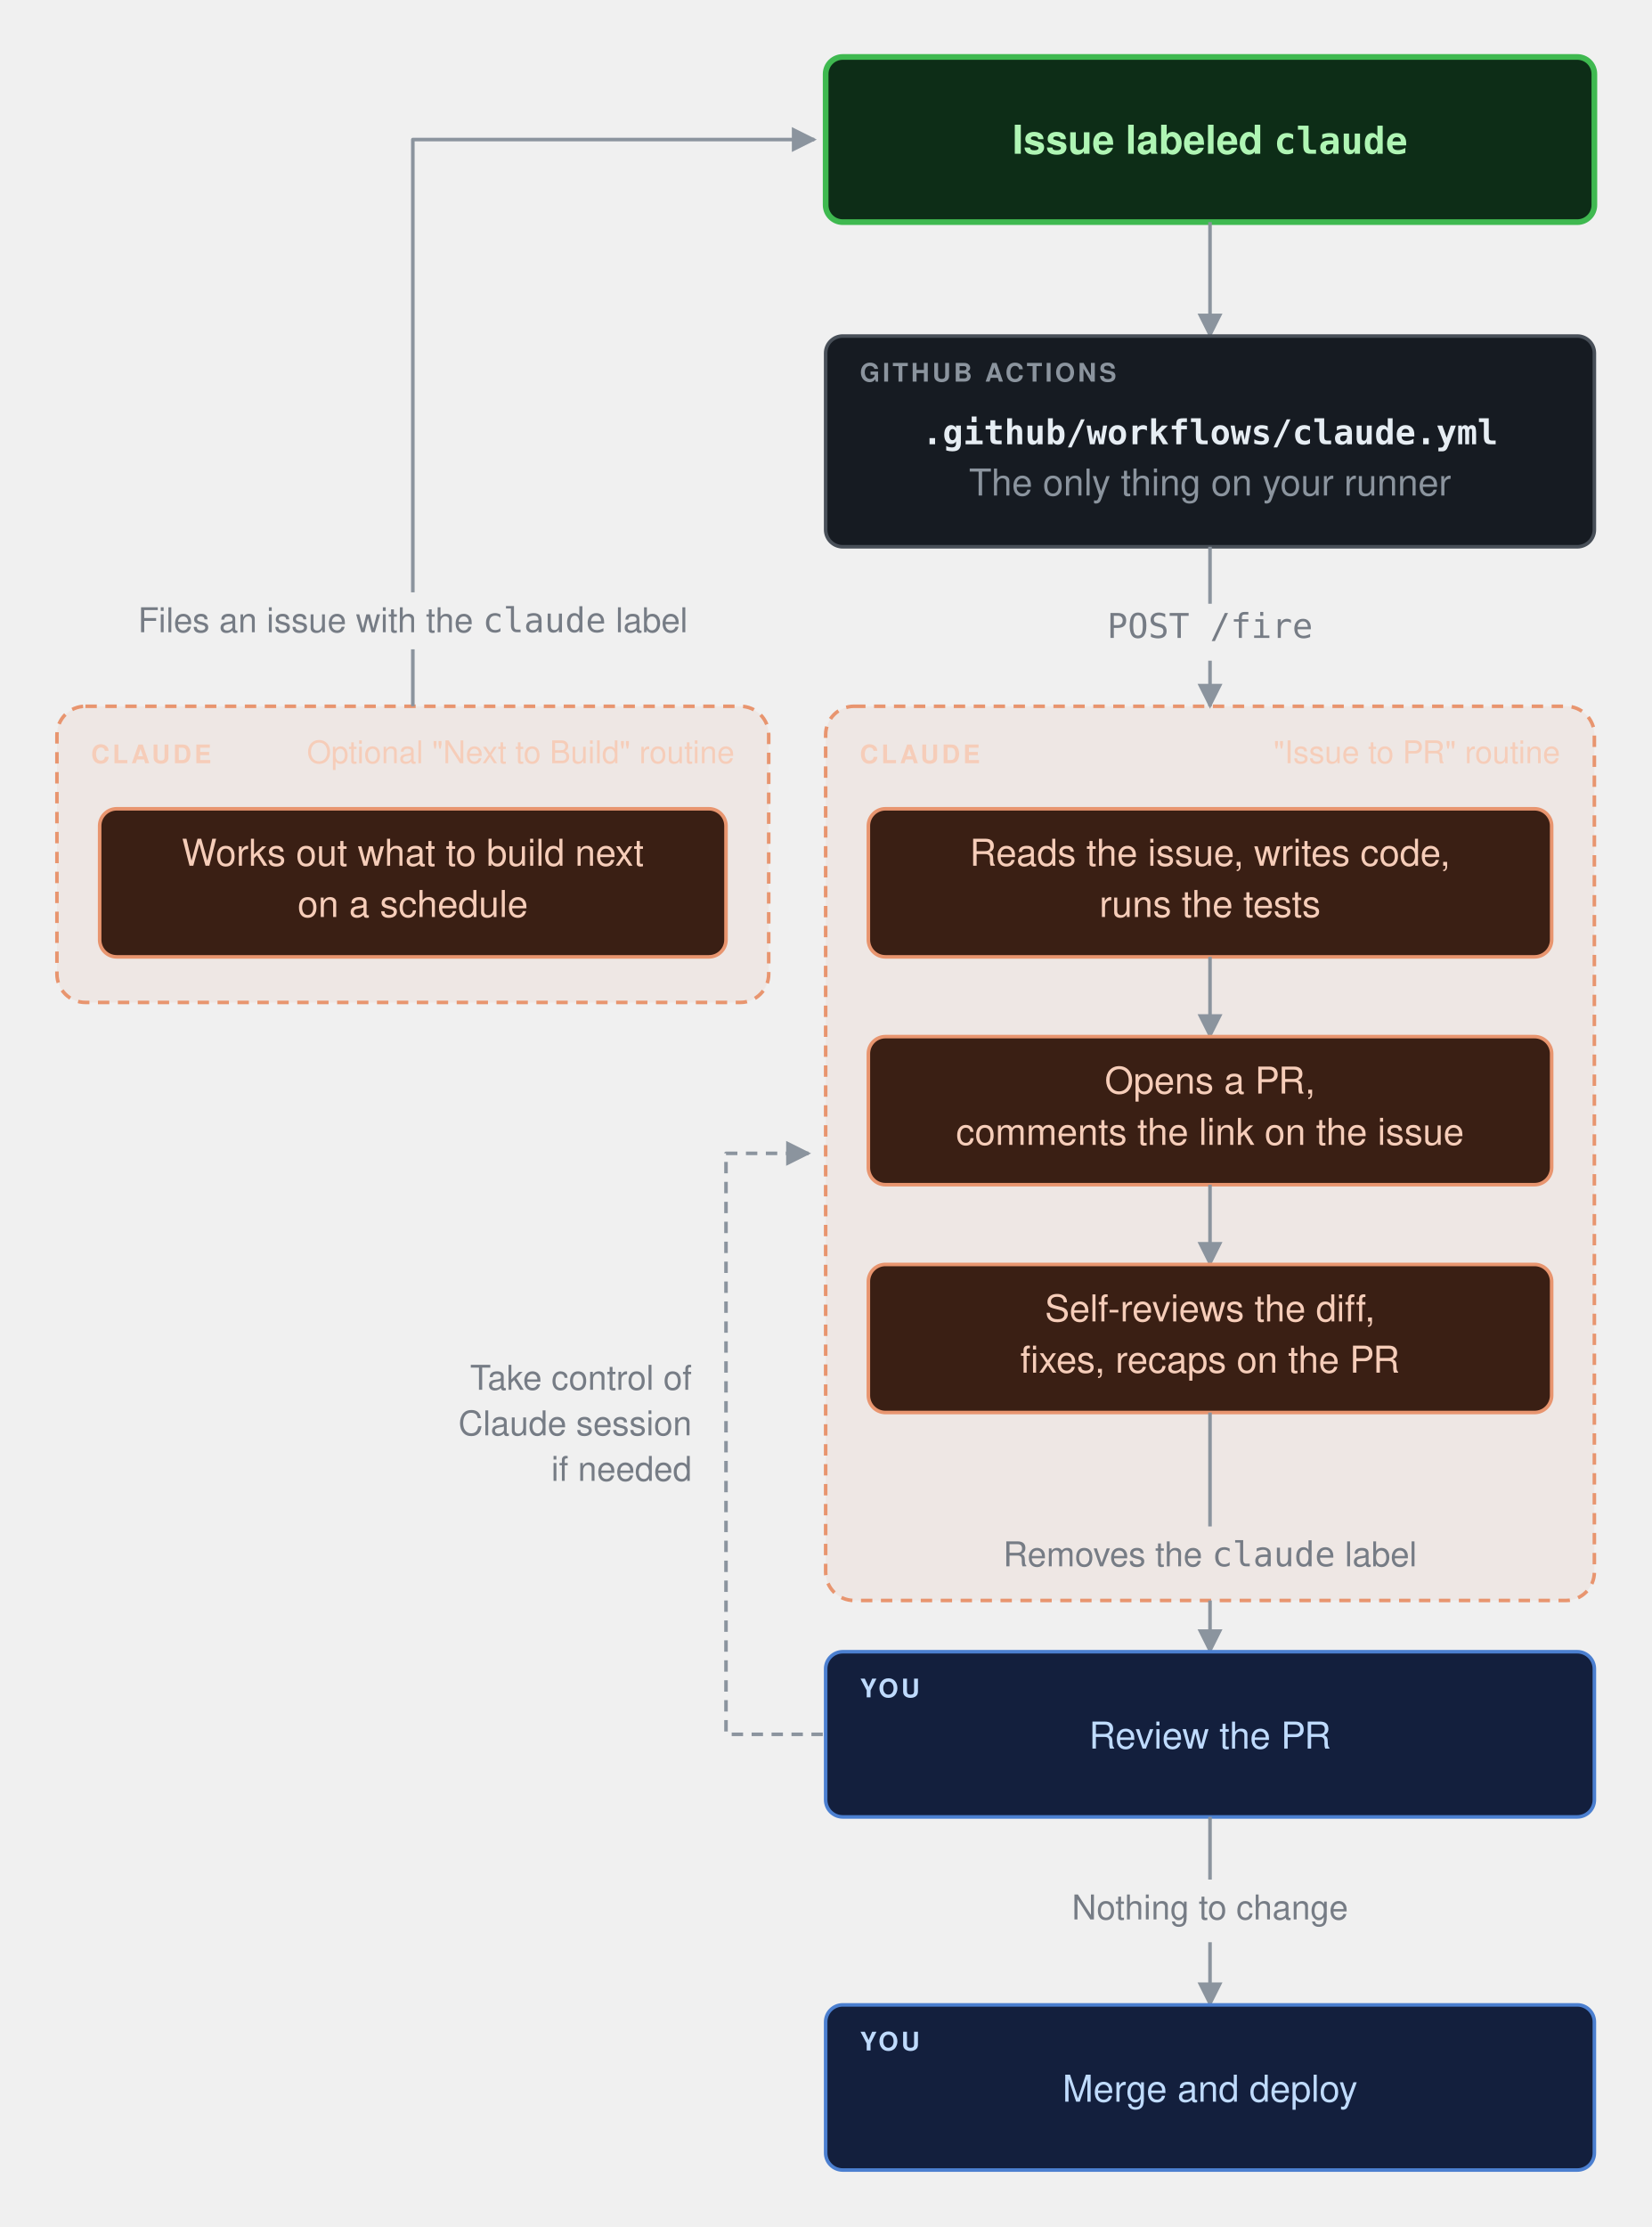
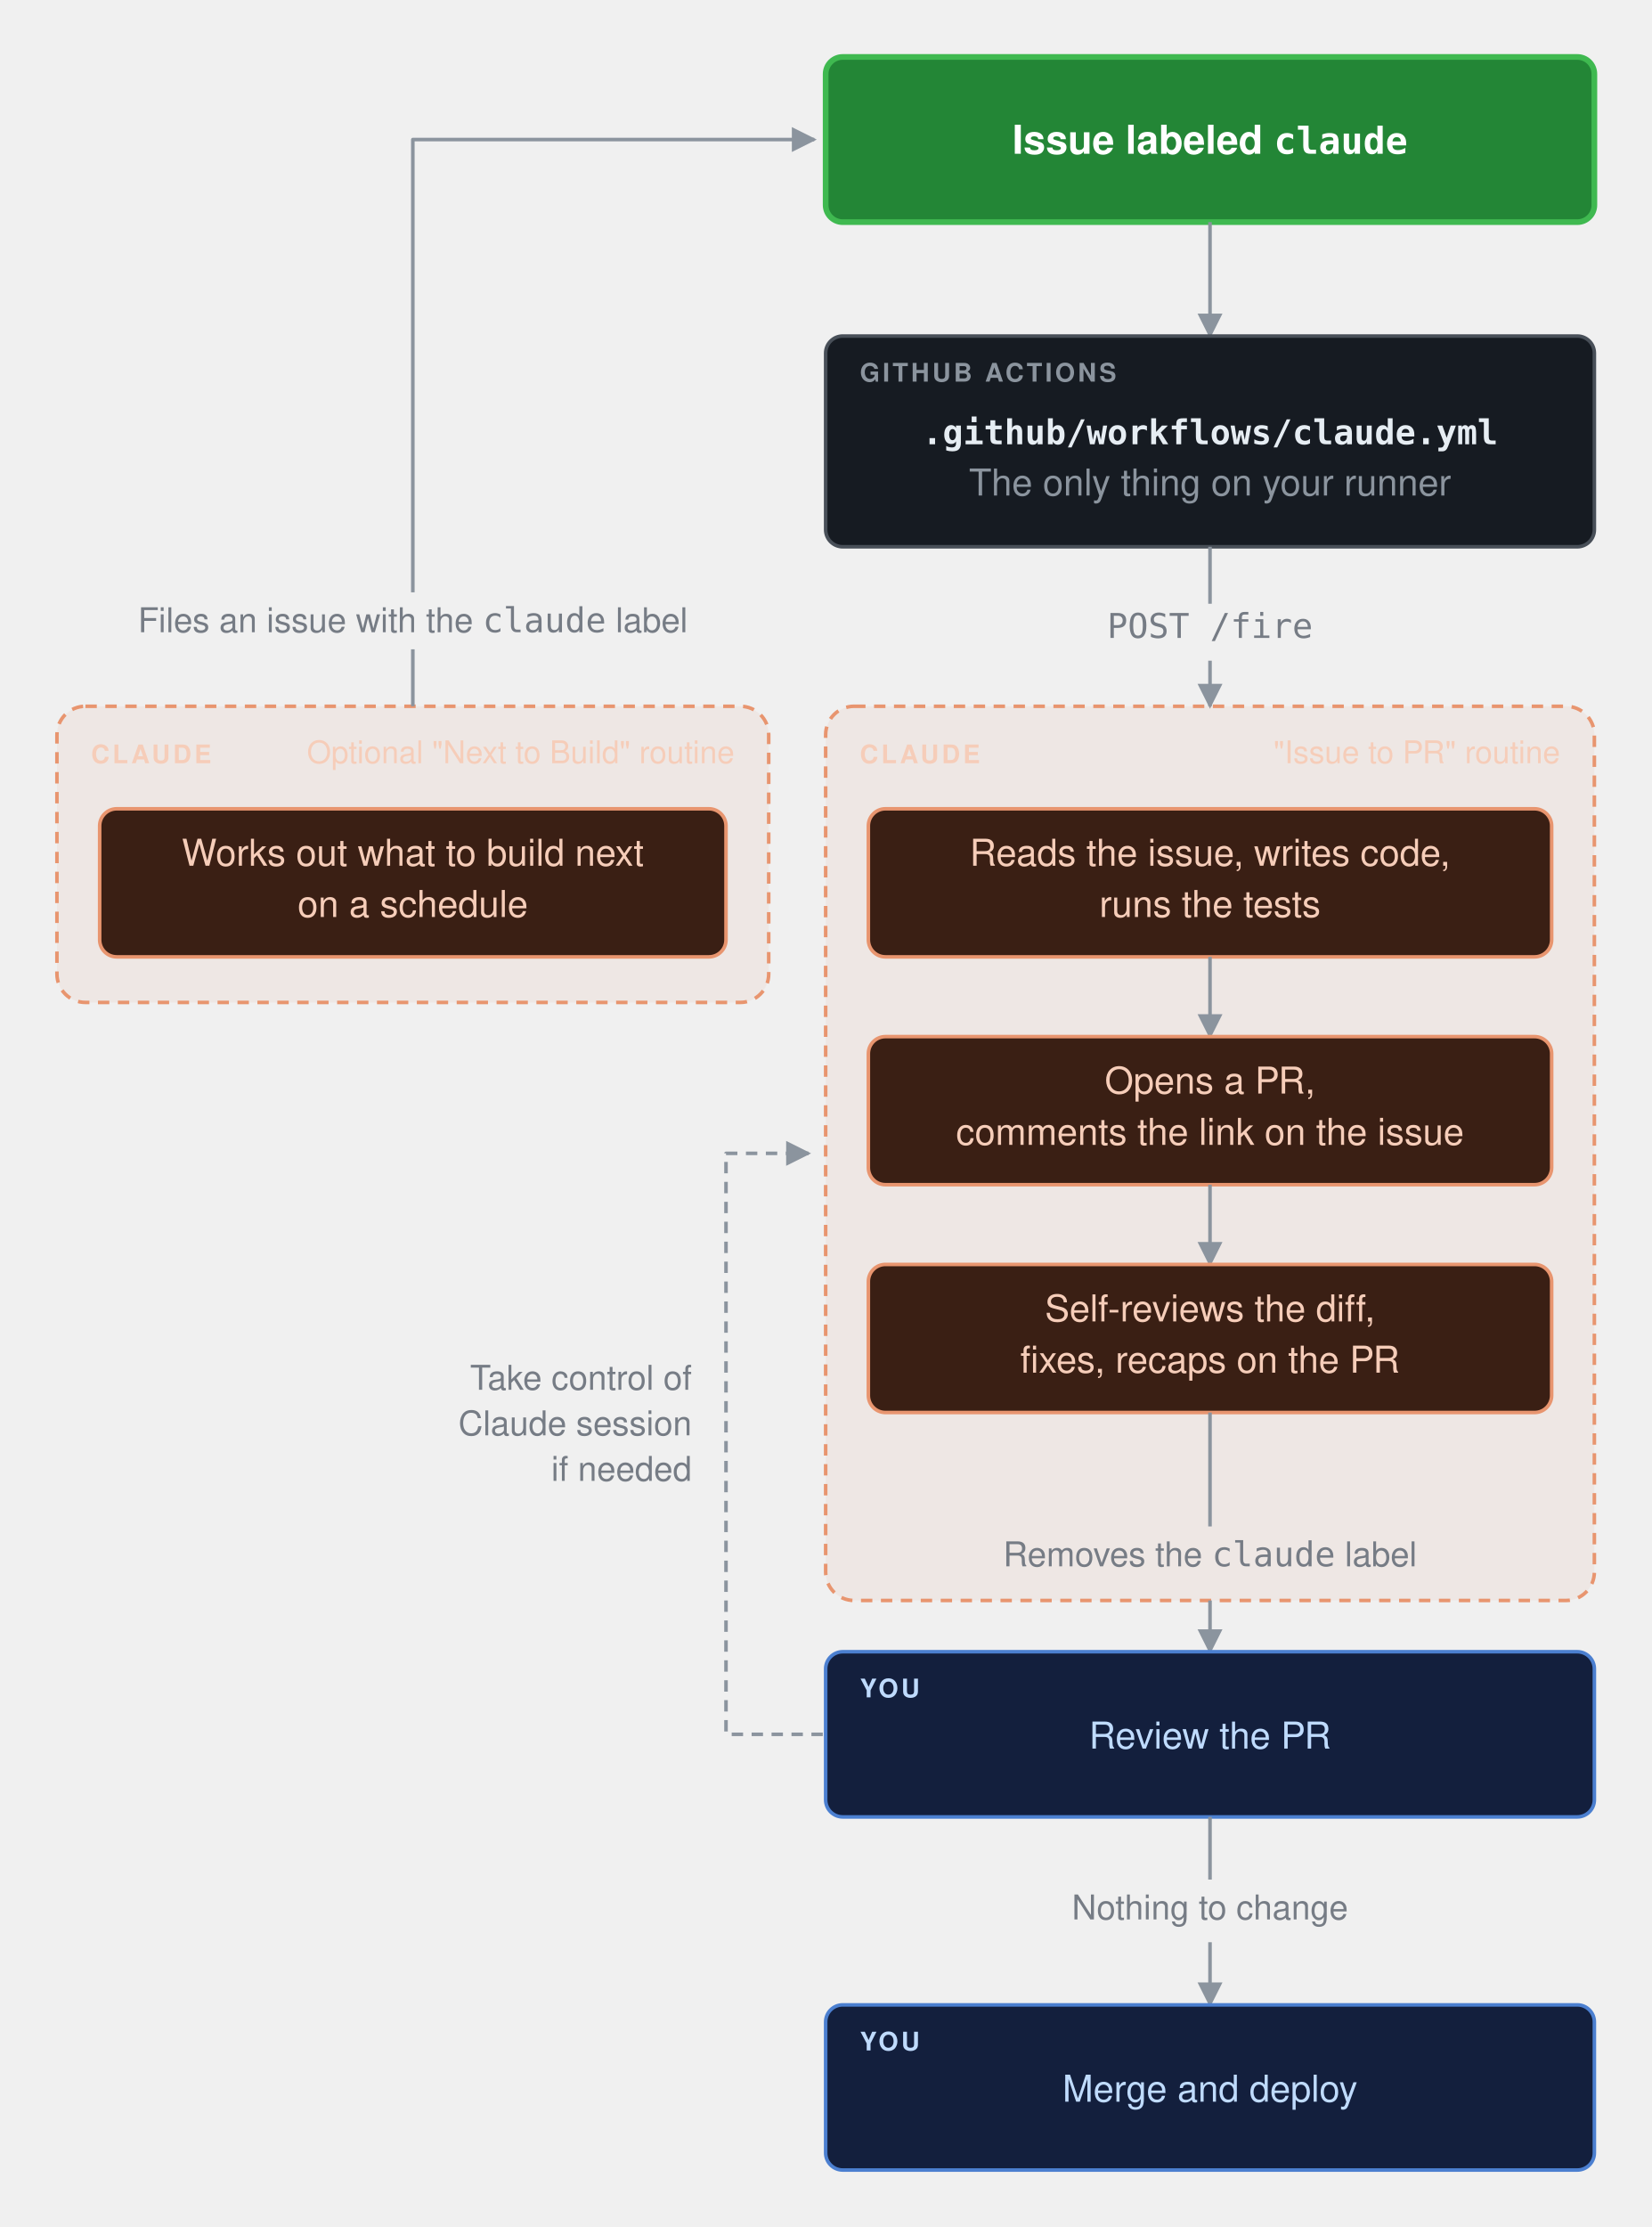
<svg xmlns="http://www.w3.org/2000/svg" viewBox="0 0 580 782" width="580" height="782" role="img" aria-label="Optionally, the Next to Build routine works out what to build next on a schedule and files an issue with the claude label. An issue labeled claude is the trigger, whether a human, a bot or that routine applies it; a GitHub Actions workflow POSTs /fire; the Issue to PR routine reads the issue, writes code, runs the tests, opens a PR, self-reviews it and removes the label. The human reviews the PR: if nothing needs to change they merge and deploy, otherwise they take control of the Claude session.">
  <defs>
    <marker id="d-arrow" viewBox="0 0 10 10" refX="9" refY="5" markerWidth="7" markerHeight="7" orient="auto-start-reverse">
      <path d="M0,0 L10,5 L0,10 z" fill="#8b949e" />
    </marker>
  </defs>
  <g font-family="ui-sans-serif, -apple-system, 'Segoe UI', Helvetica, Arial, sans-serif">
    <rect x="20" y="248" width="250" height="104" rx="10" fill="rgba(232,149,111,0.09)" stroke="#e8956f" stroke-width="1.25" stroke-dasharray="4 3" />
    <text x="32" y="268" font-size="9" font-weight="600" letter-spacing="1" fill="#f6cdb9">CLAUDE</text>
    <text x="258" y="268" font-size="11" text-anchor="end" fill="#f6cdb9">Optional "Next to Build" routine</text>
    <rect x="35" y="284" width="220" height="52" rx="6" fill="#3a1f14" stroke="#e8956f" stroke-width="1.25" />
    <text x="145" y="304" font-size="13" text-anchor="middle" fill="#f6cdb9">Works out what to build next</text>
    <text x="145" y="322" font-size="13" text-anchor="middle" fill="#f6cdb9">on a schedule</text>
    <line x1="145" y1="248" x2="145" y2="228" stroke="#8b949e" stroke-width="1.25" />
    <text x="145" y="222" font-size="12" text-anchor="middle" fill="#767c85">Files an issue with the <tspan font-family="ui-monospace, SFMono-Regular, Menlo, Consolas, monospace" font-size="12">claude</tspan> label</text>
    <path d="M145,208 V49 H286" fill="none" stroke="#8b949e" stroke-width="1.25" stroke-linejoin="round" marker-end="url(#d-arrow)" />
-     <rect x="290" y="20" width="270" height="58" rx="6" fill="#0d2d17" stroke="#3fb950" stroke-width="2" />
-     <text x="425" y="54" font-size="14" font-weight="600" text-anchor="middle" fill="#aff5b4">Issue labeled <tspan font-family="ui-monospace, SFMono-Regular, Menlo, Consolas, monospace" font-size="13">claude</tspan>
+     <rect x="290" y="20" width="270" height="58" rx="6" fill="#238636" stroke="#3fb950" stroke-width="2" />
+     <text x="425" y="54" font-size="14" font-weight="600" text-anchor="middle" fill="#ffffff">Issue labeled <tspan font-family="ui-monospace, SFMono-Regular, Menlo, Consolas, monospace" font-size="13">claude</tspan>
    </text>
    <line x1="425" y1="78" x2="425" y2="118" stroke="#8b949e" stroke-width="1.25" marker-end="url(#d-arrow)" />
    <rect x="290" y="118" width="270" height="74" rx="6" fill="#161b22" stroke="#484f58" stroke-width="1.25" />
    <text x="302" y="134" font-size="9" font-weight="600" letter-spacing="1" fill="#8b949e">GITHUB ACTIONS</text>
    <text x="425" y="156" font-size="12" font-weight="600" text-anchor="middle" font-family="ui-monospace, SFMono-Regular, Menlo, Consolas, monospace" fill="#e6edf3">.github/workflows/claude.yml</text>
    <text x="425" y="174" font-size="13" text-anchor="middle" fill="#8b949e">The only thing on your runner</text>
    <line x1="425" y1="192" x2="425" y2="212" stroke="#8b949e" stroke-width="1.25" />
    <text x="425" y="224" font-size="12" text-anchor="middle" font-family="ui-monospace, SFMono-Regular, Menlo, Consolas, monospace" fill="#767c85">POST /fire</text>
    <line x1="425" y1="232" x2="425" y2="248" stroke="#8b949e" stroke-width="1.25" marker-end="url(#d-arrow)" />
    <rect x="290" y="248" width="270" height="314" rx="10" fill="rgba(232,149,111,0.09)" stroke="#e8956f" stroke-width="1.25" stroke-dasharray="4 3" />
    <text x="302" y="268" font-size="9" font-weight="600" letter-spacing="1" fill="#f6cdb9">CLAUDE</text>
    <text x="548" y="268" font-size="11" text-anchor="end" fill="#f6cdb9">"Issue to PR" routine</text>
    <rect x="305" y="284" width="240" height="52" rx="6" fill="#3a1f14" stroke="#e8956f" stroke-width="1.25" />
    <text x="425" y="304" font-size="13" text-anchor="middle" fill="#f6cdb9">Reads the issue, writes code,</text>
    <text x="425" y="322" font-size="13" text-anchor="middle" fill="#f6cdb9">runs the tests</text>
    <line x1="425" y1="336" x2="425" y2="364" stroke="#8b949e" stroke-width="1.25" marker-end="url(#d-arrow)" />
    <rect x="305" y="364" width="240" height="52" rx="6" fill="#3a1f14" stroke="#e8956f" stroke-width="1.25" />
    <text x="425" y="384" font-size="13" text-anchor="middle" fill="#f6cdb9">Opens a PR,</text>
    <text x="425" y="402" font-size="13" text-anchor="middle" fill="#f6cdb9">comments the link on the issue</text>
    <line x1="425" y1="416" x2="425" y2="444" stroke="#8b949e" stroke-width="1.25" marker-end="url(#d-arrow)" />
    <rect x="305" y="444" width="240" height="52" rx="6" fill="#3a1f14" stroke="#e8956f" stroke-width="1.25" />
    <text x="425" y="464" font-size="13" text-anchor="middle" fill="#f6cdb9">Self-reviews the diff,</text>
    <text x="425" y="482" font-size="13" text-anchor="middle" fill="#f6cdb9">fixes, recaps on the PR</text>
    <line x1="425" y1="496" x2="425" y2="536" stroke="#8b949e" stroke-width="1.25" />
    <text x="425" y="550" font-size="12" text-anchor="middle" fill="#767c85">Removes the <tspan font-family="ui-monospace, SFMono-Regular, Menlo, Consolas, monospace" font-size="12">claude</tspan> label</text>
    <line x1="425" y1="562" x2="425" y2="580" stroke="#8b949e" stroke-width="1.25" marker-end="url(#d-arrow)" />
    <rect x="290" y="580" width="270" height="58" rx="6" fill="#131f3d" stroke="#4b7fd0" stroke-width="1.25" />
    <text x="302" y="596" font-size="9" font-weight="600" letter-spacing="1" fill="#bfdbfe">YOU</text>
    <text x="425" y="614" font-size="13" text-anchor="middle" fill="#bfdbfe">Review the PR</text>
    <line x1="425" y1="638" x2="425" y2="660" stroke="#8b949e" stroke-width="1.25" />
    <text x="425" y="674" font-size="12" text-anchor="middle" fill="#767c85">Nothing to change</text>
    <line x1="425" y1="682" x2="425" y2="704" stroke="#8b949e" stroke-width="1.25" marker-end="url(#d-arrow)" />
    <rect x="290" y="704" width="270" height="58" rx="6" fill="#131f3d" stroke="#4b7fd0" stroke-width="1.25" />
    <text x="302" y="720" font-size="9" font-weight="600" letter-spacing="1" fill="#bfdbfe">YOU</text>
    <text x="425" y="738" font-size="13" text-anchor="middle" fill="#bfdbfe">Merge and deploy</text>
    <path d="M289,609 H255 V405 H284" fill="none" stroke="#8b949e" stroke-width="1.25" stroke-dasharray="4 3" stroke-linejoin="round" marker-end="url(#d-arrow)" />
    <text x="243" y="488" font-size="12" text-anchor="end" fill="#767c85">Take control of</text>
    <text x="243" y="504" font-size="12" text-anchor="end" fill="#767c85">Claude session</text>
    <text x="243" y="520" font-size="12" text-anchor="end" fill="#767c85">if needed</text>
  </g>
</svg>
